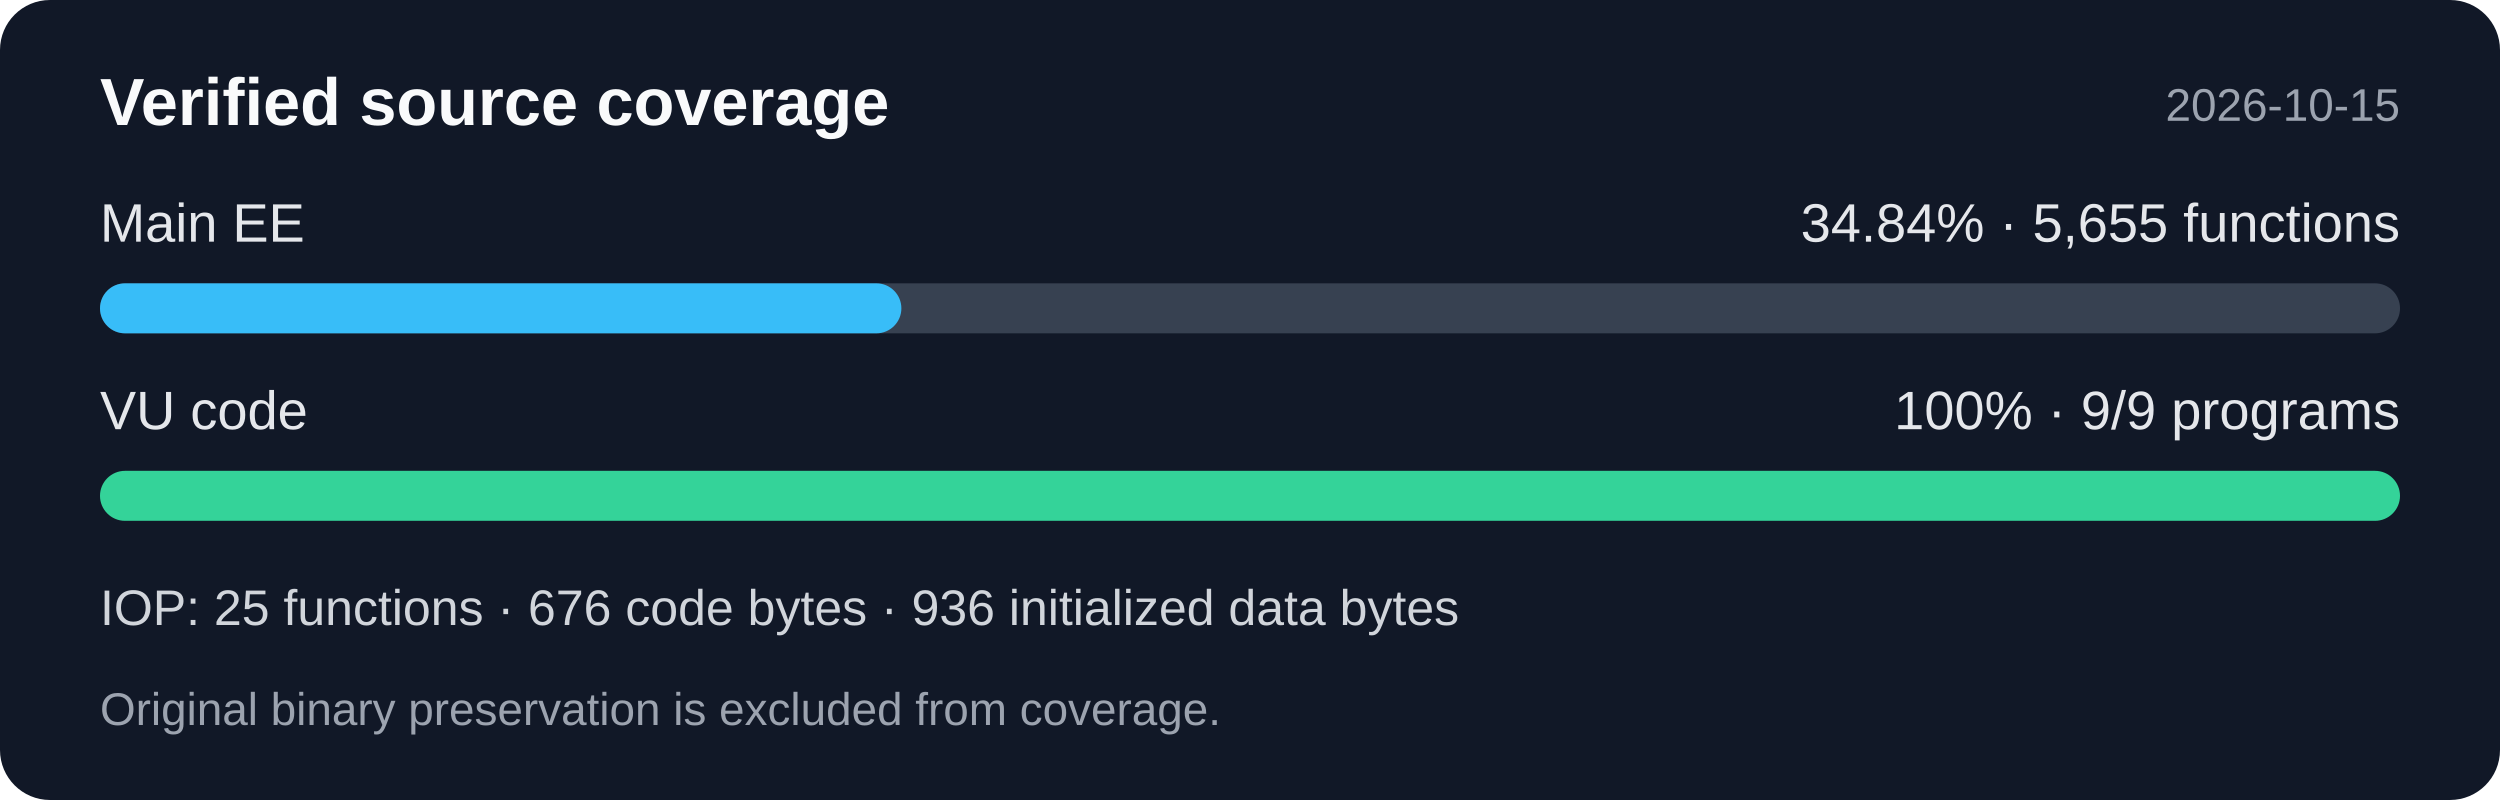
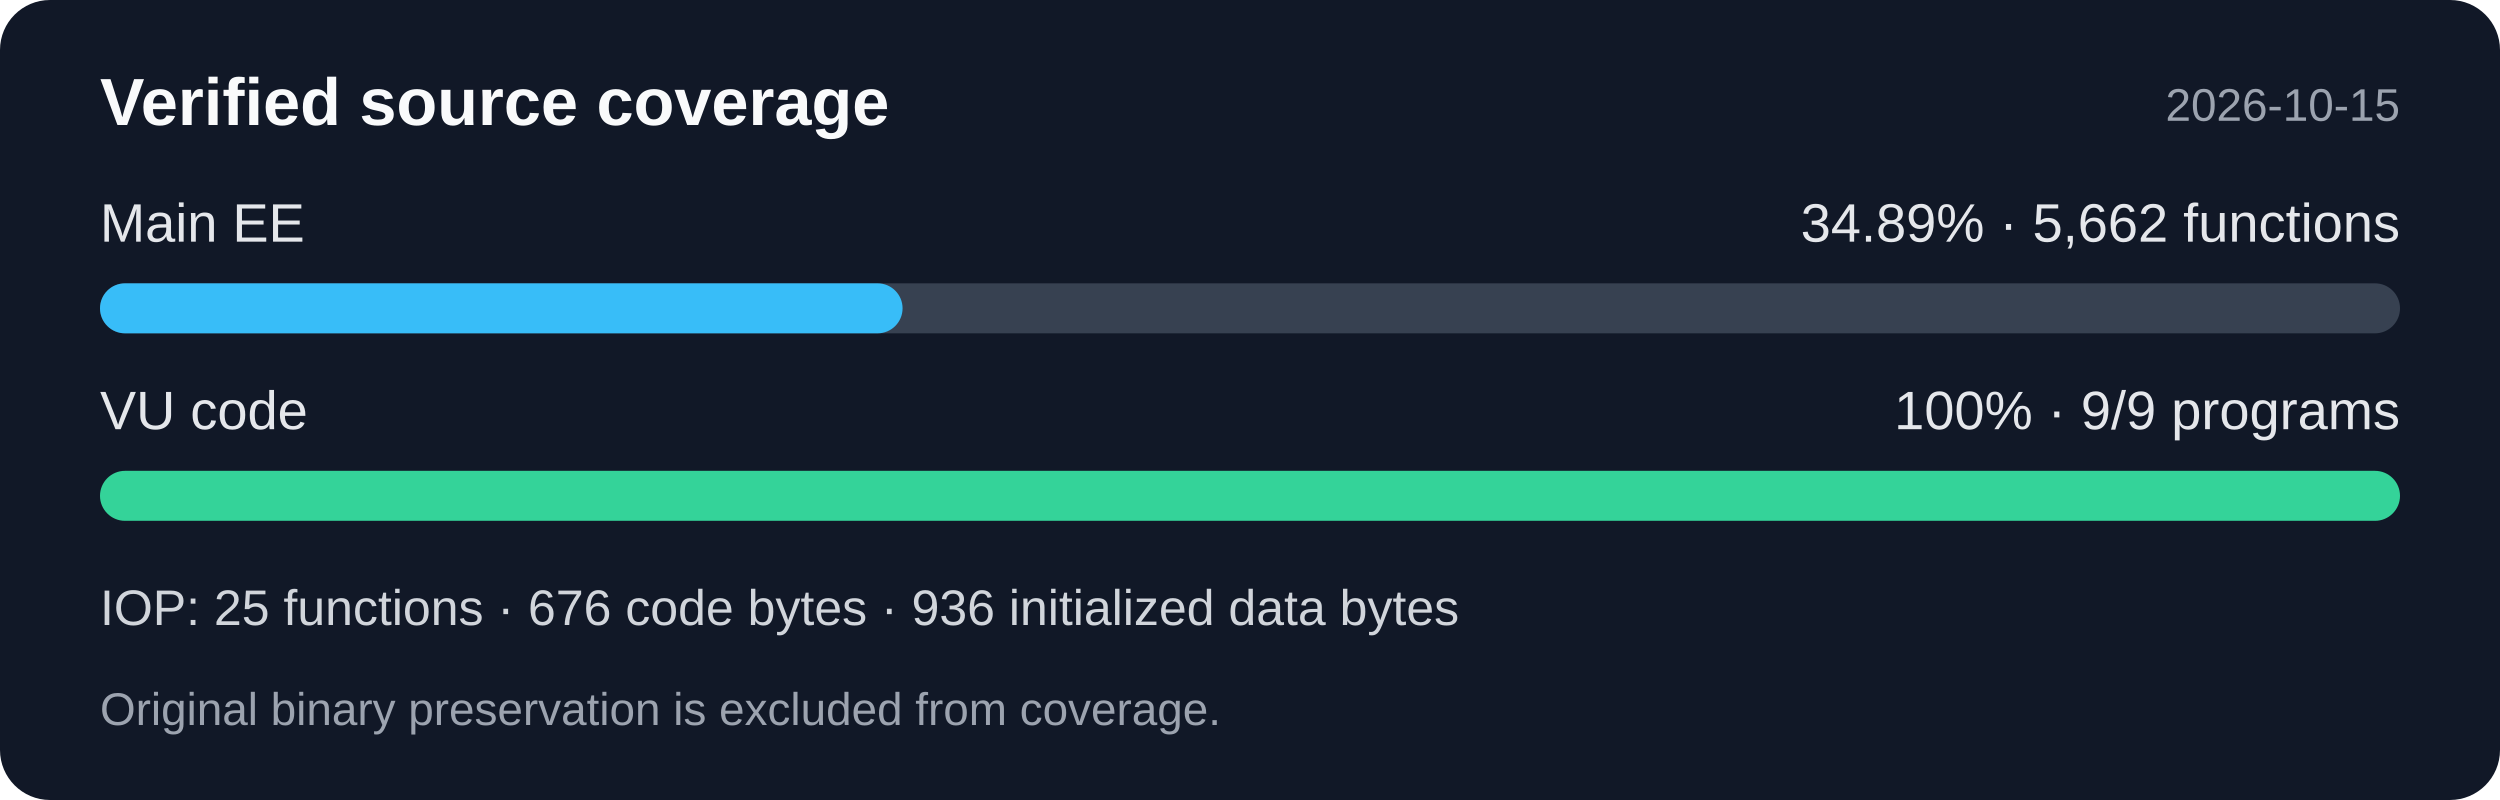
<svg xmlns="http://www.w3.org/2000/svg" width="600" height="192" viewBox="0 0 600 192" role="img" aria-labelledby="title desc">
  <rect width="600" height="192" rx="12" fill="#111827" />
  <g font-family="Segoe UI,Arial,sans-serif">
    <text x="24" y="30" fill="#f9fafb" font-size="16" font-weight="600">Verified source coverage</text>
    <text x="576" y="29" fill="#9ca3af" font-size="11" text-anchor="end">2026-10-15</text>
    <text x="24" y="58" fill="#e5e7eb" font-size="13">Main EE</text>
-     <text x="576" y="58" fill="#e5e7eb" font-size="13" text-anchor="end">34.84% · 5,655 functions</text>
+     <text x="576" y="58" fill="#e5e7eb" font-size="13" text-anchor="end">34.89% · 5,662 functions</text>
    <rect x="24" y="68" width="552" height="12" rx="6" fill="#374151" />
-     <rect x="24" y="68" width="192.33" height="12" rx="6" fill="#38bdf8" />
+     <rect x="24" y="68" width="192.618" height="12" rx="6" fill="#38bdf8" />
    <text x="24" y="103" fill="#e5e7eb" font-size="13">VU code</text>
    <text x="576" y="103" fill="#e5e7eb" font-size="13" text-anchor="end">100% · 9/9 programs</text>
    <rect x="24" y="113" width="552" height="12" rx="6" fill="#34d399" />
    <text x="24" y="150" fill="#d1d5db" font-size="12">IOP: 25 functions · 676 code bytes · 936 initialized data bytes</text>
    <text x="24" y="174" fill="#9ca3af" font-size="11">Original binary preservation is excluded from coverage.</text>
  </g>
</svg>
